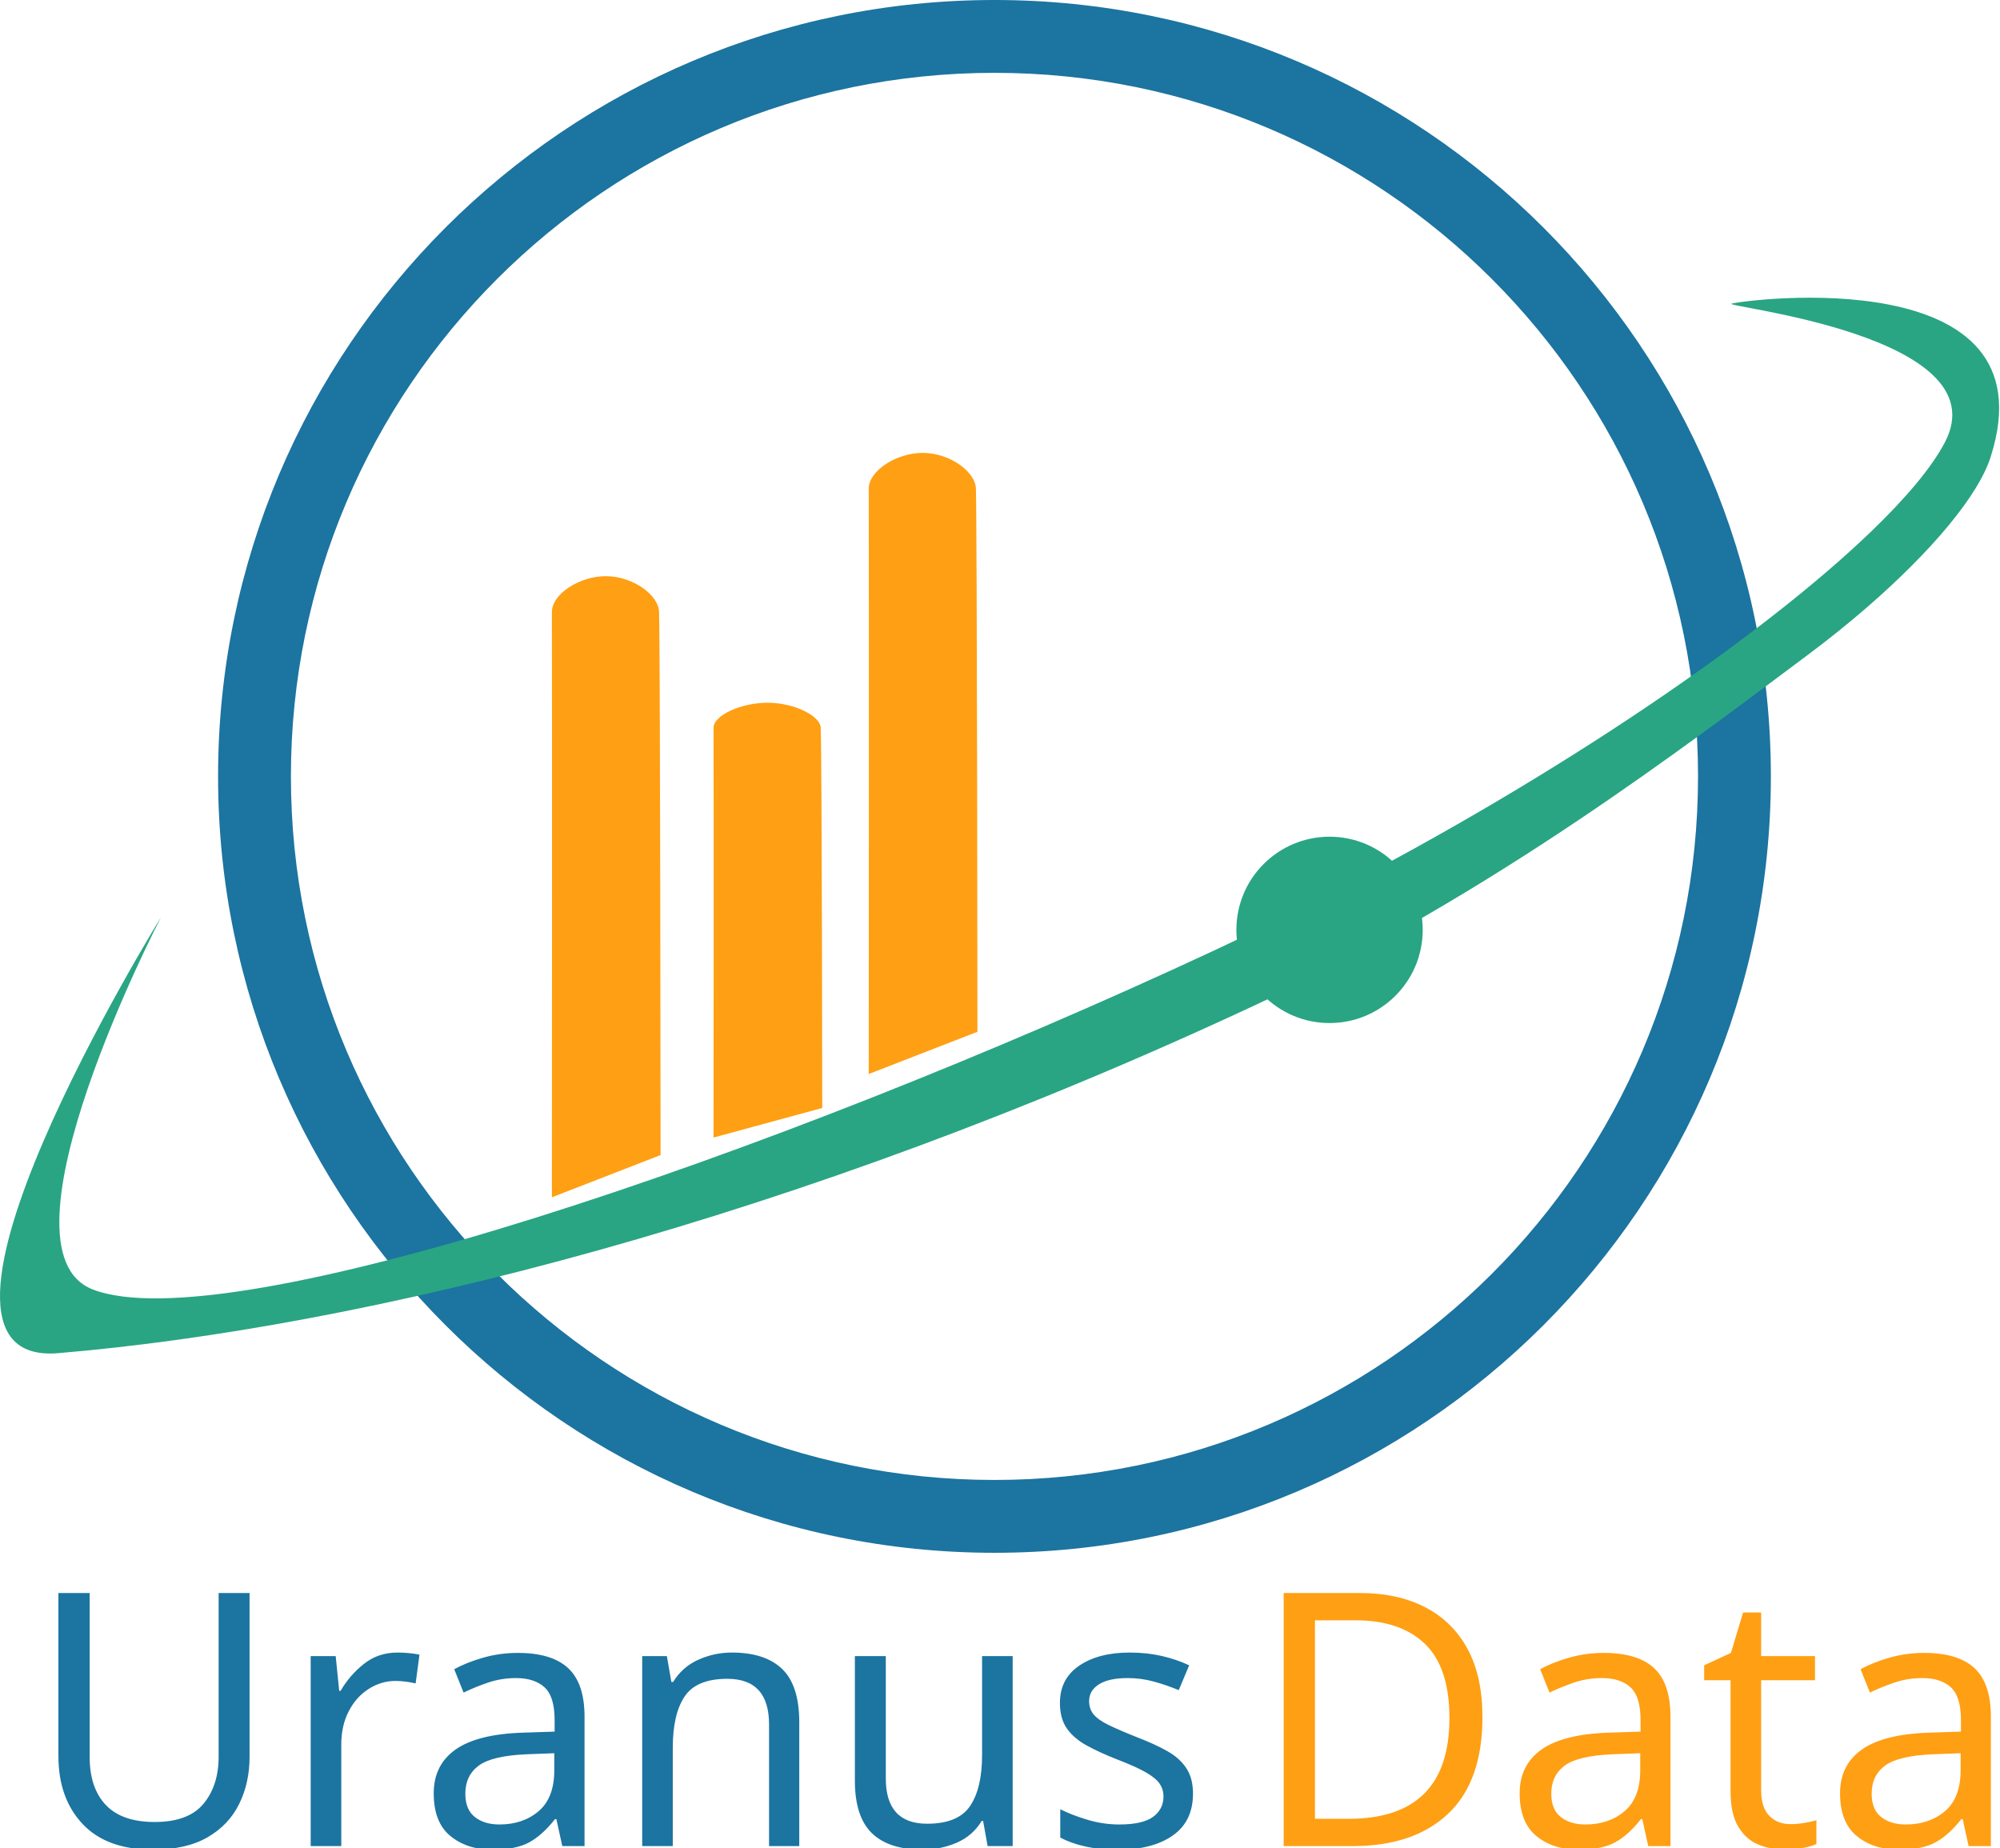
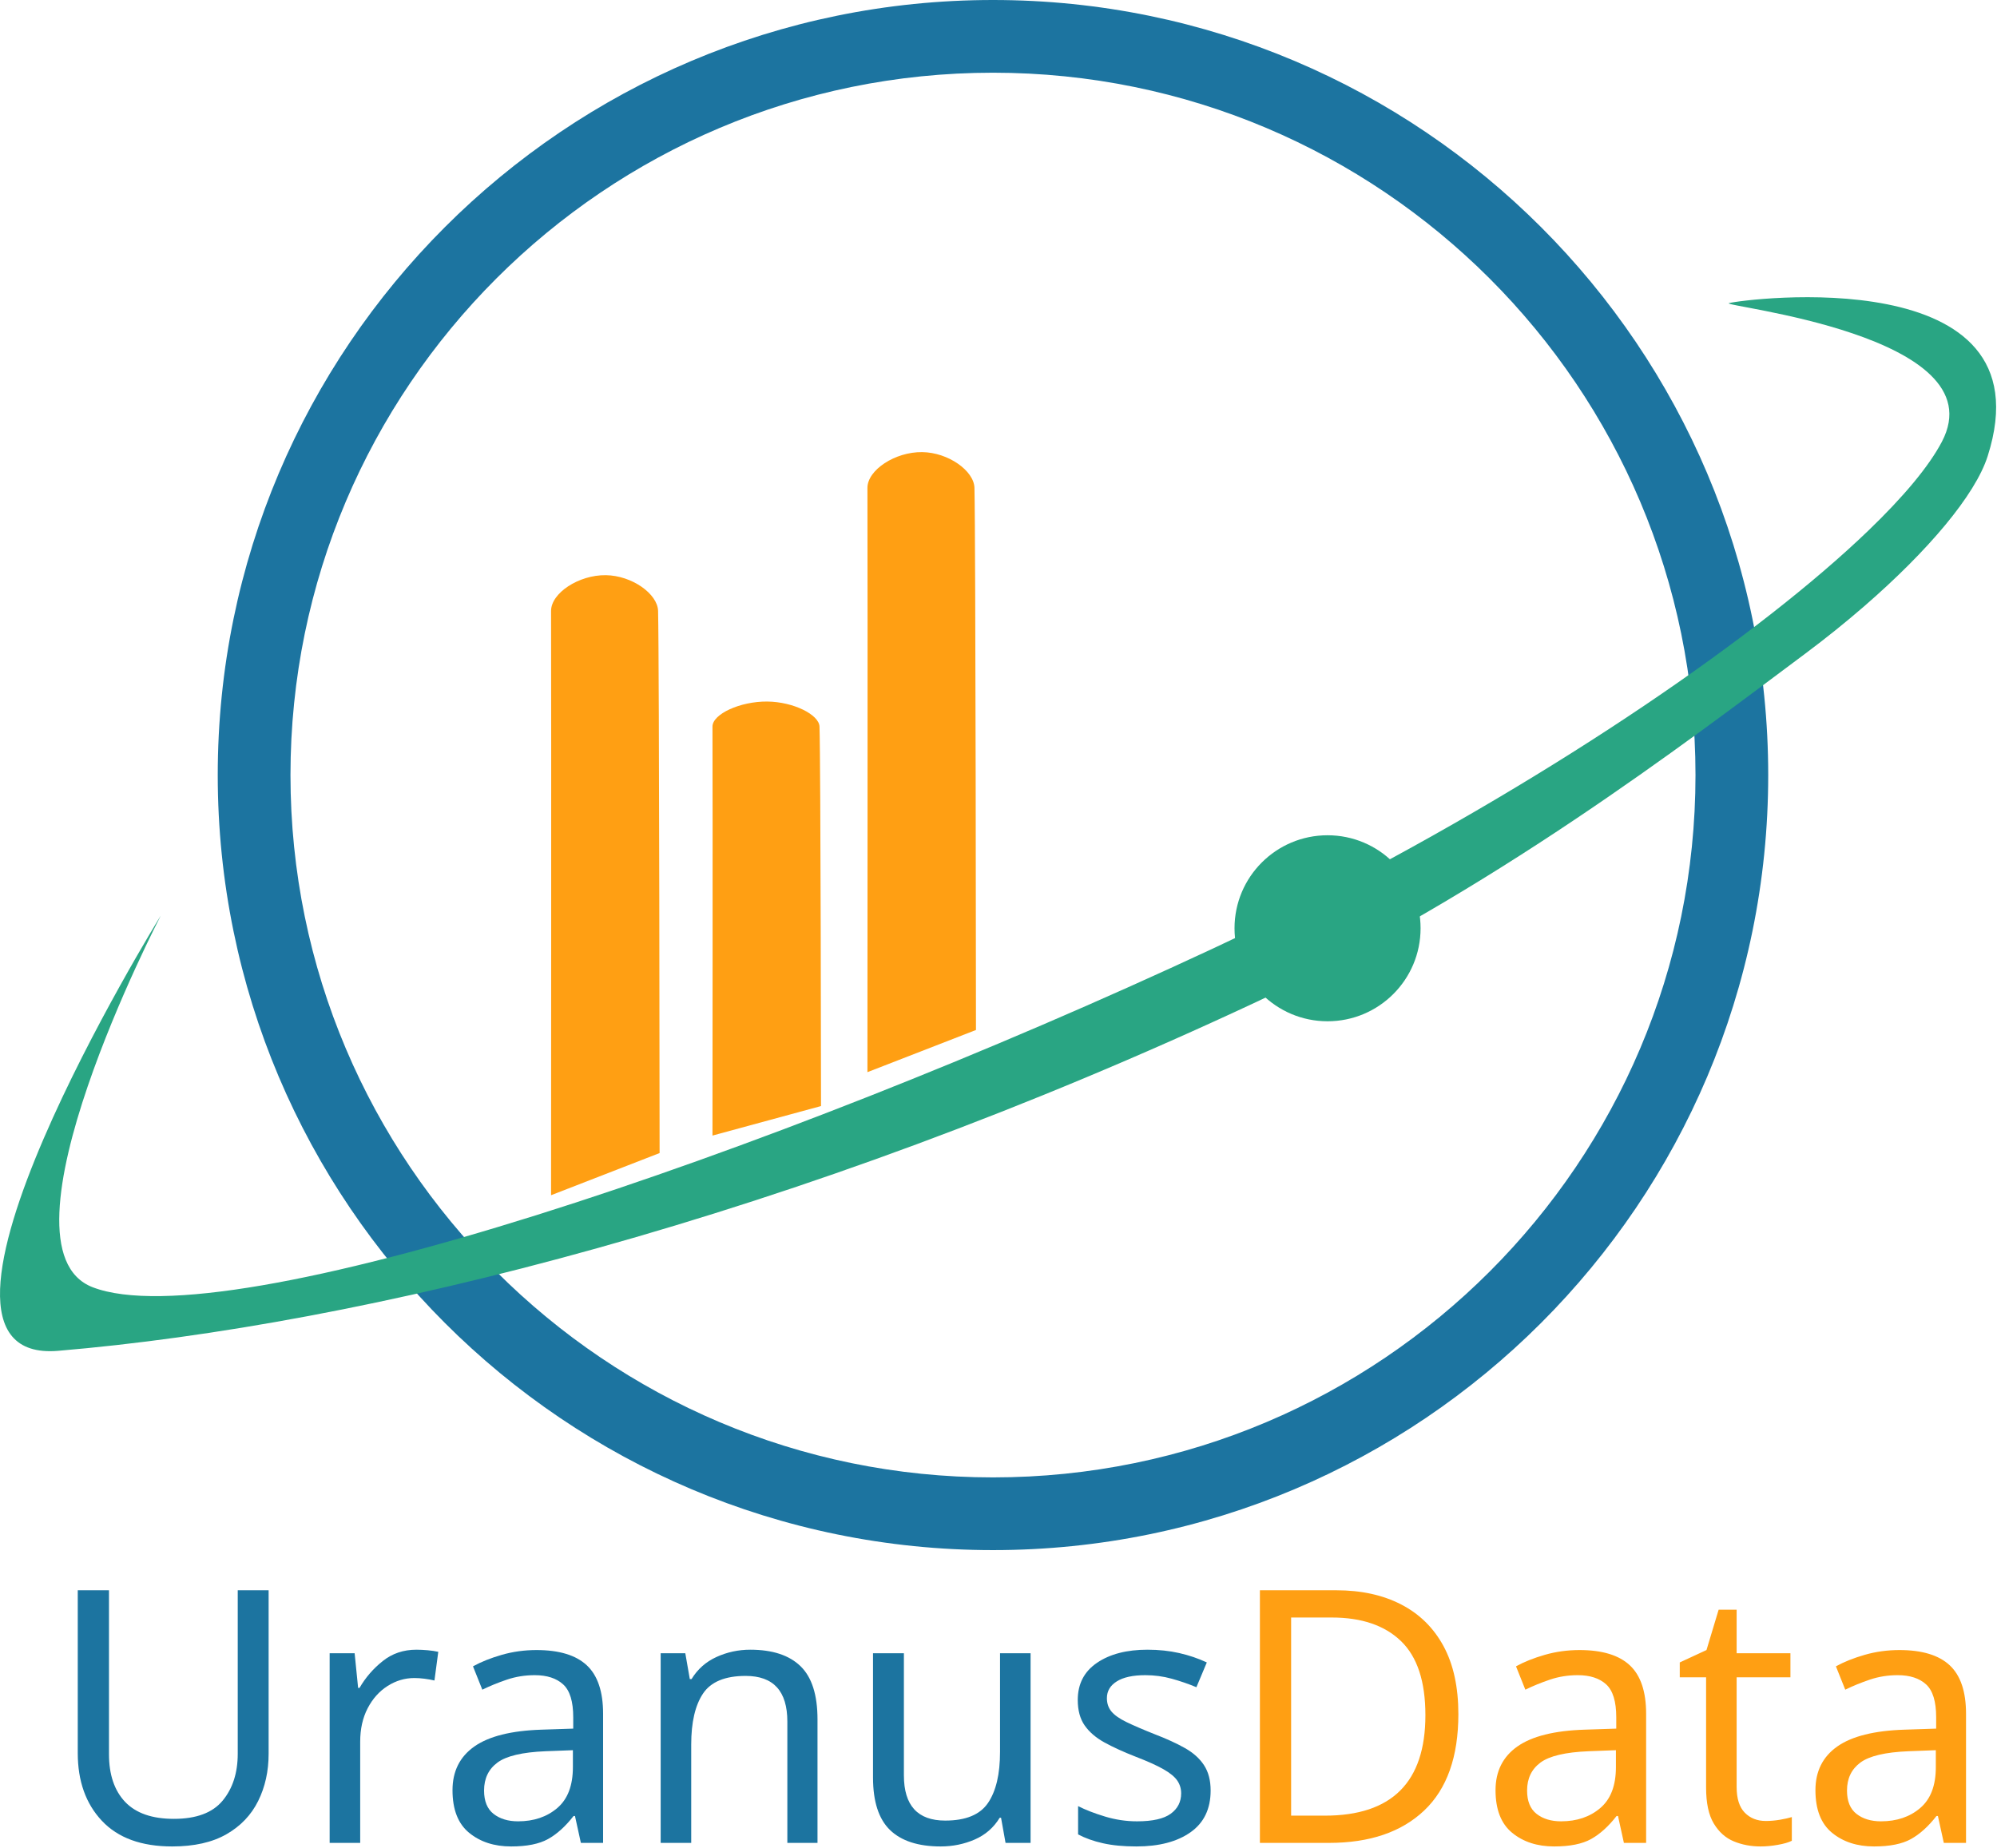
- <svg xmlns="http://www.w3.org/2000/svg" width="100%" height="100%" viewBox="0 0 644 595" version="1.1" xml:space="preserve" style="fill-rule:evenodd;clip-rule:evenodd;stroke-linejoin:round;stroke-miterlimit:2;">
-   <g transform="matrix(1,0,0,1,-1437.945,-2104.036)">
-     <g transform="matrix(1,0,0,1,2321.951,2038.743)">
-       <g transform="matrix(1.017208,0,0,0.995617,-1062.03,-932.1162)">
-         <path d="M383.644,1199.74C384.026,1215.708 384.123,1375.364 384.123,1375.364L349.715,1389.025C349.715,1389.025 349.813,1232.246 349.715,1199.74C349.698,1193.969 358.461,1188.028 367.085,1188.146C375.362,1188.26 383.511,1194.202 383.644,1199.74Z" style="fill:rgb(255,159,19);" />
+ <svg xmlns="http://www.w3.org/2000/svg" width="100%" height="100%" viewBox="0 0 644 596" version="1.1" xml:space="preserve" style="fill-rule:evenodd;clip-rule:evenodd;stroke-linejoin:round;stroke-miterlimit:2;">
+   <g transform="matrix(1,0,0,1,-4746.444,-2104.036)">
+     <g transform="matrix(1,0,0,1,5630.45,2038.743)">
+       <g>
+         <g transform="matrix(1.017208,0,0,0.995617,-1062.03,-932.1162)">
+           <path d="M383.644,1199.74C384.026,1215.708 384.123,1375.364 384.123,1375.364L349.715,1389.025C349.715,1389.025 349.813,1232.246 349.715,1199.74C349.698,1193.969 358.461,1188.028 367.085,1188.146C375.362,1188.26 383.511,1194.202 383.644,1199.74Z" style="fill:rgb(255,159,19);" />
+         </g>
+         <g transform="matrix(1.017208,0,0,0.696932,-1009.976,-536.4758)">
+           <path d="M383.644,1199.74C384.026,1215.708 384.123,1375.364 384.123,1375.364L349.715,1389.025C349.715,1389.025 349.813,1232.246 349.715,1199.74C349.698,1193.969 358.461,1188.028 367.085,1188.146C375.362,1188.26 383.511,1194.202 383.644,1199.74Z" style="fill:rgb(255,159,19);" />
+         </g>
+         <g transform="matrix(1.017208,0,0,0.995617,-960.0052,-971.8123)">
+           <path d="M383.644,1199.74C384.026,1215.708 384.123,1375.364 384.123,1375.364L349.715,1389.025C349.715,1389.025 349.813,1232.246 349.715,1199.74C349.698,1193.969 358.461,1188.028 367.085,1188.146C375.362,1188.26 383.511,1194.202 383.644,1199.74Z" style="fill:rgb(255,159,19);" />
+         </g>
+         <g transform="matrix(0.992908,0,0,0.875,-1104.283,-815.7293)">
+           <path d="M544.358,1006.882C683.322,1006.882 796.144,1134.907 796.144,1292.597C796.144,1450.287 683.322,1578.311 544.358,1578.311C405.394,1578.311 292.572,1450.287 292.572,1292.597C292.572,1134.907 405.394,1006.882 544.358,1006.882ZM544.358,1033.685C670.286,1033.685 772.524,1149.7 772.524,1292.597C772.524,1435.494 670.286,1551.508 544.358,1551.508C418.43,1551.508 316.192,1435.494 316.192,1292.597C316.192,1149.7 418.43,1033.685 544.358,1033.685Z" style="fill:rgb(28,116,160);" />
+         </g>
+         <g transform="matrix(-0.435319,-0.929845,2.945584,-1.379014,-1784.469,1143.437)">
+           <path d="M297.222,367.219C297.222,367.219 225.826,337.824 200.567,345.489C167.853,355.416 147.985,411.741 147.751,460.231C147.73,464.499 147.989,468.748 148.497,472.946C151.627,498.813 164.232,522.7 179.348,536.723C184.335,541.35 189.596,544.903 194.879,547.099C217.873,556.656 263.246,532.712 262.667,533.81C261.919,535.229 232.363,564.528 184.679,550.604C175.247,547.85 165.679,541.282 158.424,533.22C156.322,530.884 154.413,528.421 152.759,525.89C143.108,511.123 126.773,487.622 126.773,462.003C126.773,411.297 153.853,368.11 187.084,339.712C206.26,323.324 297.222,367.219 297.222,367.219Z" style="fill:rgb(41,165,131);" />
+         </g>
+         <g transform="matrix(0.999056,0,0,1.018953,-1158.546,-869.0163)">
+           <text x="289.82px" y="1500.312px" style="font-family:'SansSerifCollection', 'Sans Serif Collection', sans-serif;font-size:112px;fill:rgb(28,116,160);">Ur<tspan x="415.708px " y="1500.312px ">a</tspan>nus</text>
+           <g transform="matrix(112,0,0,112,918.4755,1500.312)">
+                     </g>
+           <text x="670.62px" y="1500.312px" style="font-family:'SansSerifCollection', 'Sans Serif Collection', sans-serif;font-size:112px;fill:rgb(255,159,19);">Data</text>
+         </g>
      </g>
-     </g>
-     <g transform="matrix(1,0,0,1,2321.951,2038.743)">
-       <g transform="matrix(1.017208,0,0,0.696932,-1009.976,-536.4758)">
-         <path d="M383.644,1199.74C384.026,1215.708 384.123,1375.364 384.123,1375.364L349.715,1389.025C349.715,1389.025 349.813,1232.246 349.715,1199.74C349.698,1193.969 358.461,1188.028 367.085,1188.146C375.362,1188.26 383.511,1194.202 383.644,1199.74Z" style="fill:rgb(255,159,19);" />
-       </g>
-     </g>
-     <g transform="matrix(1,0,0,1,2321.951,2038.743)">
-       <g transform="matrix(1.017208,0,0,0.995617,-960.0052,-971.8123)">
-         <path d="M383.644,1199.74C384.026,1215.708 384.123,1375.364 384.123,1375.364L349.715,1389.025C349.715,1389.025 349.813,1232.246 349.715,1199.74C349.698,1193.969 358.461,1188.028 367.085,1188.146C375.362,1188.26 383.511,1194.202 383.644,1199.74Z" style="fill:rgb(255,159,19);" />
-       </g>
-     </g>
-     <g transform="matrix(1,0,0,1,2321.951,2038.743)">
-       <g transform="matrix(0.992908,0,0,0.875,-1104.283,-815.7293)">
-         <path d="M544.358,1006.882C683.322,1006.882 796.144,1134.907 796.144,1292.597C796.144,1450.287 683.322,1578.311 544.358,1578.311C405.394,1578.311 292.572,1450.287 292.572,1292.597C292.572,1134.907 405.394,1006.882 544.358,1006.882ZM544.358,1033.685C670.286,1033.685 772.524,1149.7 772.524,1292.597C772.524,1435.494 670.286,1551.508 544.358,1551.508C418.43,1551.508 316.192,1435.494 316.192,1292.597C316.192,1149.7 418.43,1033.685 544.358,1033.685Z" style="fill:rgb(28,116,160);" />
-       </g>
-     </g>
-     <g transform="matrix(1,0,0,1,2321.951,2038.743)">
-       <g transform="matrix(-0.435319,-0.929845,2.945584,-1.379014,-1784.469,1143.437)">
-         <path d="M297.222,367.219C297.222,367.219 225.826,337.824 200.567,345.489C167.853,355.416 147.985,411.741 147.751,460.231C147.73,464.499 147.989,468.748 148.497,472.946C151.627,498.813 164.232,522.7 179.348,536.723C184.335,541.35 189.596,544.903 194.879,547.099C217.873,556.656 263.246,532.712 262.667,533.81C261.919,535.229 232.363,564.528 184.679,550.604C175.247,547.85 165.679,541.282 158.424,533.22C156.322,530.884 154.413,528.421 152.759,525.89C143.108,511.123 126.773,487.622 126.773,462.003C126.773,411.297 153.853,368.11 187.084,339.712C206.26,323.324 297.222,367.219 297.222,367.219Z" style="fill:rgb(41,165,131);" />
-       </g>
-     </g>
-     <g transform="matrix(1,0,0,1,2321.951,2038.743)">
-       <g transform="matrix(0.999056,0,0,1.018953,-1158.546,-869.0163)">
-         <text x="283.548px" y="1500.312px" style="font-family:'SansSerifPlus7', 'Sans Serif Plus 7';font-size:112px;fill:rgb(28,116,160);">Uranus</text>
-         <g transform="matrix(112,0,0,112,924.7475,1500.312)">
-                 </g>
-         <text x="677.676px" y="1500.312px" style="font-family:'SansSerifPlus7', 'Sans Serif Plus 7';font-size:112px;fill:rgb(255,159,19);">Data</text>
-       </g>
-     </g>
-     <g transform="matrix(1,0,0,1,2321.951,2038.743)">
      <g transform="matrix(0.98807,0,0,0.987749,-1072.644,-830.4152)">
        <ellipse cx="624.198" cy="1209.951" rx="30.362" ry="30.372" style="fill:rgb(41,165,131);" />
      </g>
    </g>
  </g>
</svg>
